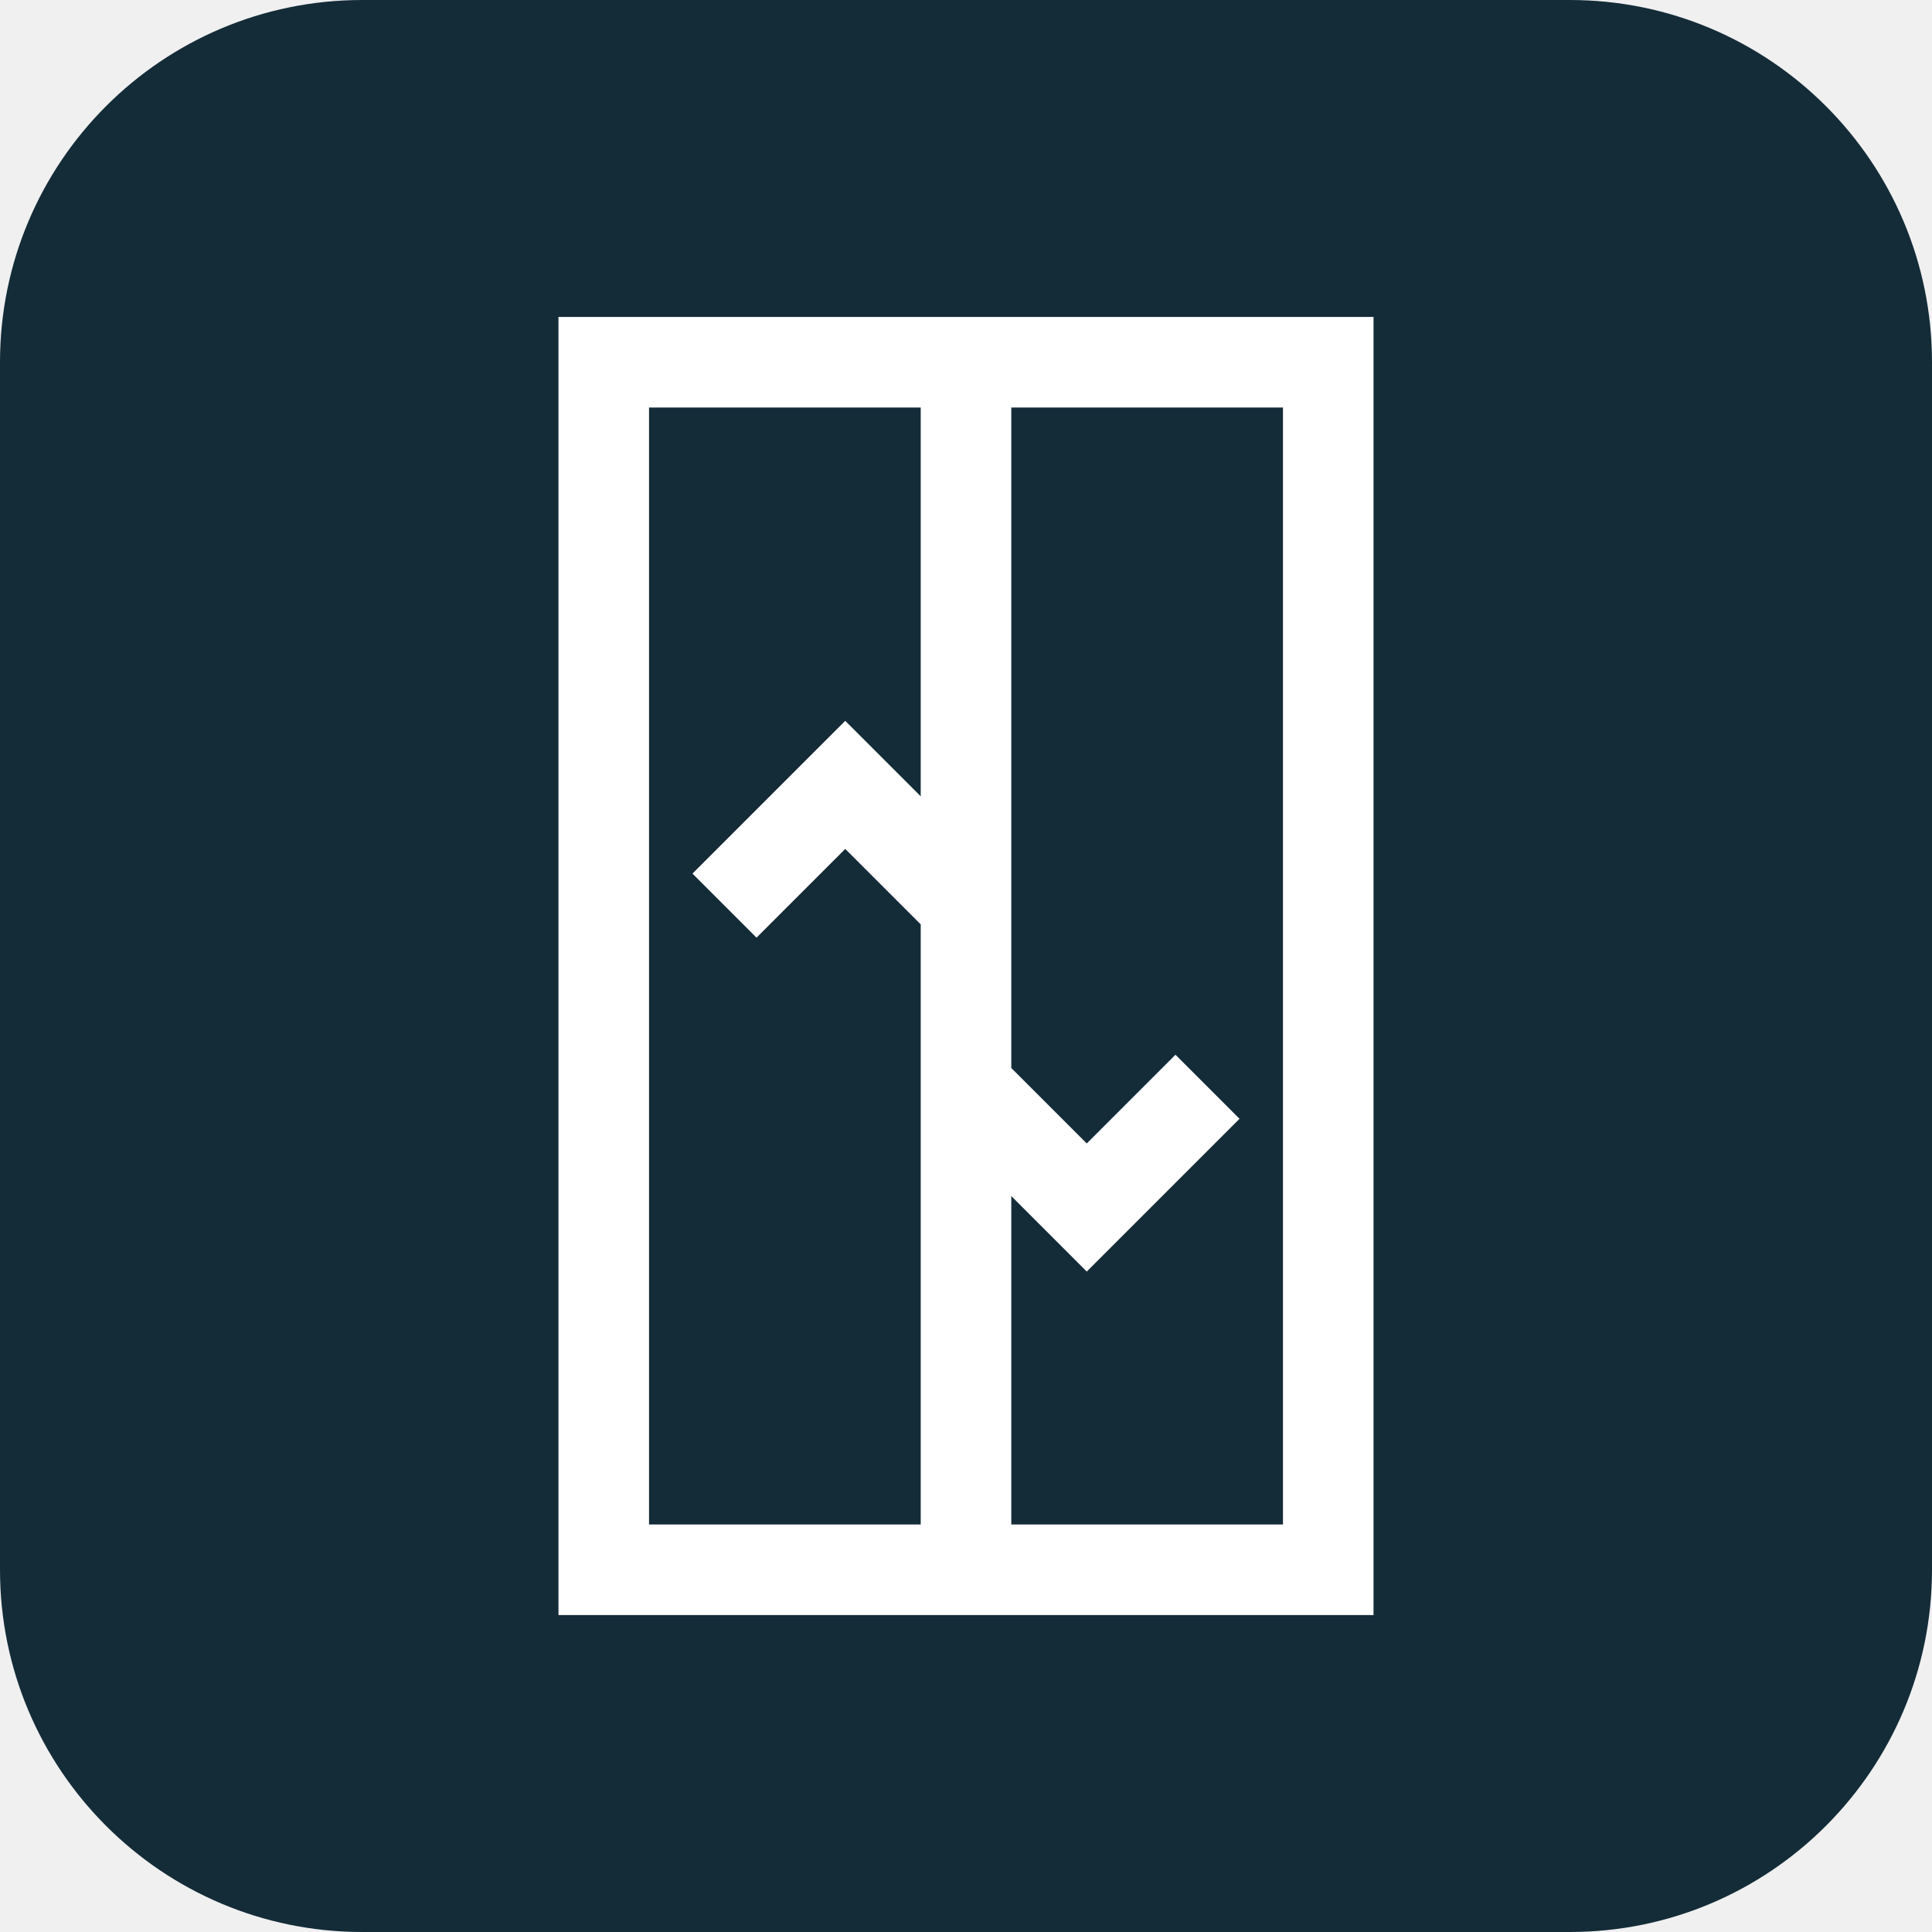
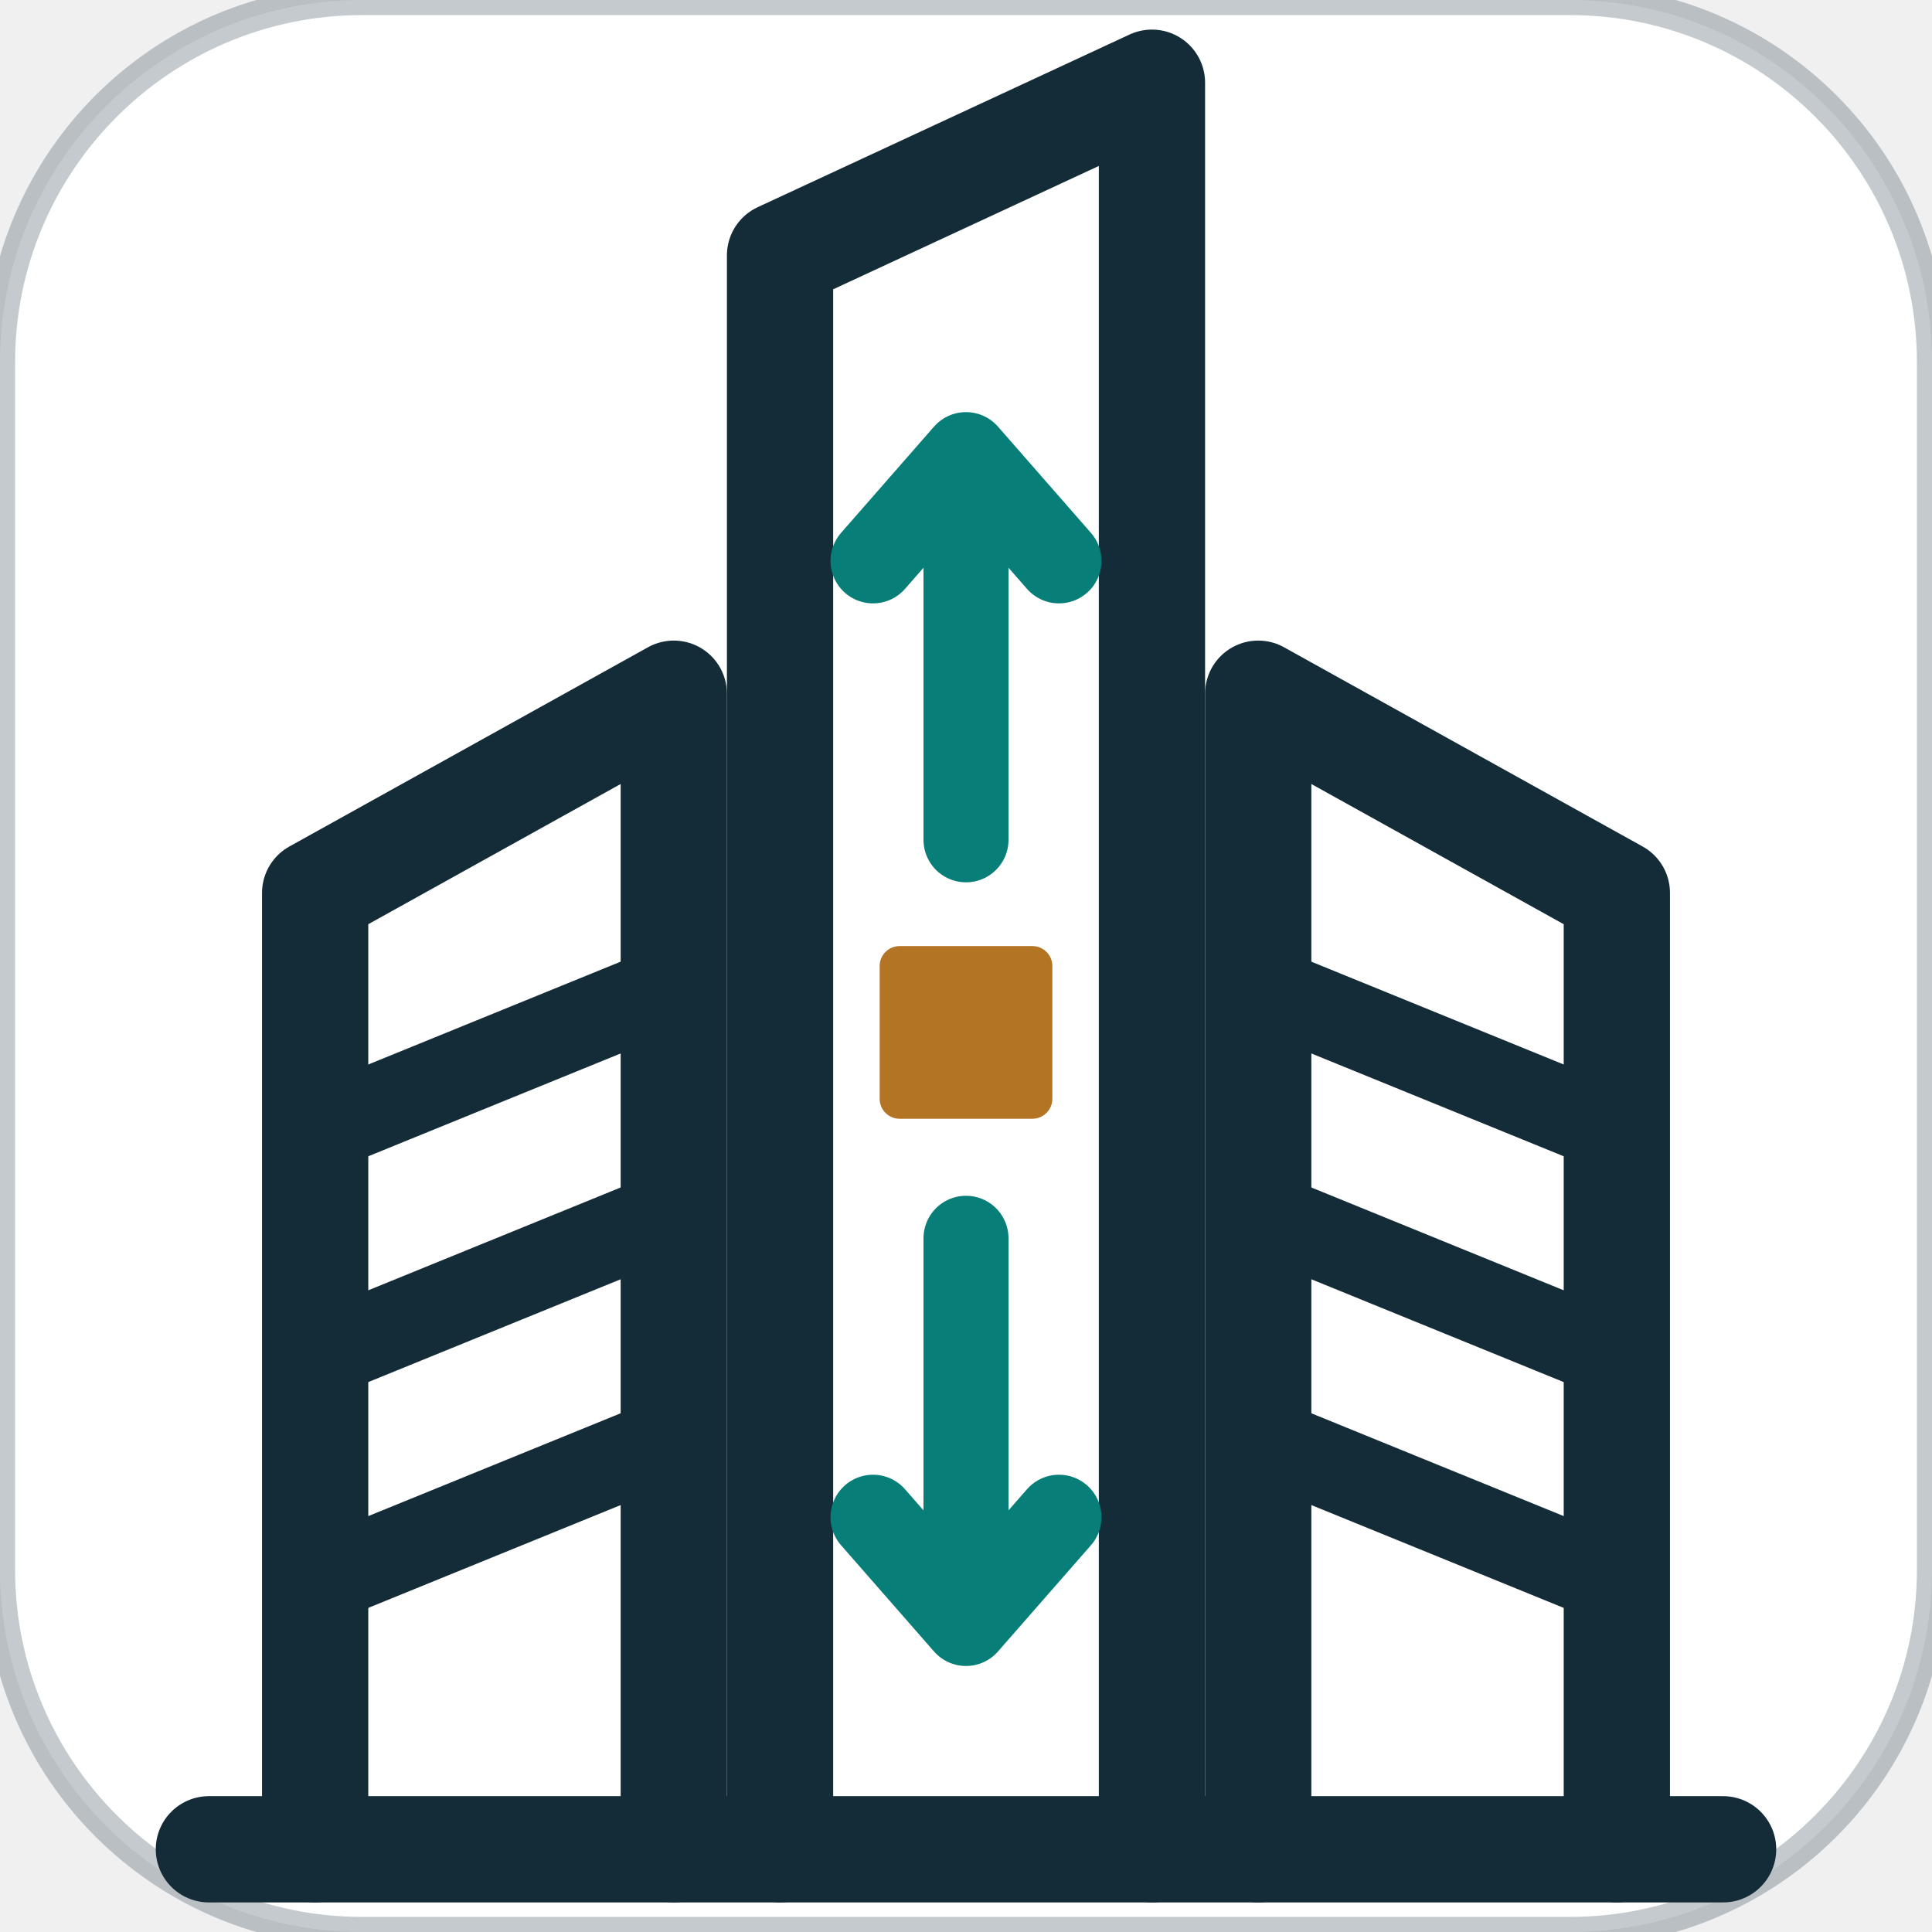
- <svg xmlns="http://www.w3.org/2000/svg" viewBox="0 0 64 64">
-   <rect width="64" height="64" rx="12" fill="#142c38" />
-   <path d="M20 12h24v40H20zM32 12v40M24 30l4-4 4 4M32 36l4 4 4-4" fill="none" stroke="#fff" stroke-width="3" />
+ <svg xmlns="http://www.w3.org/2000/svg" viewBox="0 0 64 64" width="64" height="64">
+   <rect width="64" height="64" rx="12" fill="#ffffff" stroke="#142c38" stroke-opacity=".25" stroke-width="1" />
+   <g transform="translate(5.16 0.54) scale(0.44)">
+     <g fill="none" stroke="#142c38" stroke-linejoin="round" stroke-linecap="round">
+       <path d="M12 138V66l27-15v87" stroke-width="8" />
+       <path d="M12 84l27-11M12 101l27-11M12 118l27-11" stroke-width="6.4" />
+       <path d="M47 138V18l28-13v133" stroke-width="8" />
+       <path d="M110 138V66L83 51v87" stroke-width="8" />
+       <path d="M83 73l27 11M83 90l27 11M83 107l27 11" stroke-width="6.4" />
+       <path d="M4 138h114" stroke-width="8" />
+       <g stroke="#087e79" stroke-width="6.4">
+         <path d="M61 62V34M54 41l7-8 7 8" />
+         <path d="M61 92v28M54 113l7 8 7-8" />
+       </g>
+       <rect x="54.5" y="70" width="13" height="13" rx="1.5" fill="#b37423" stroke="none" />
+     </g>
+   </g>
</svg>
